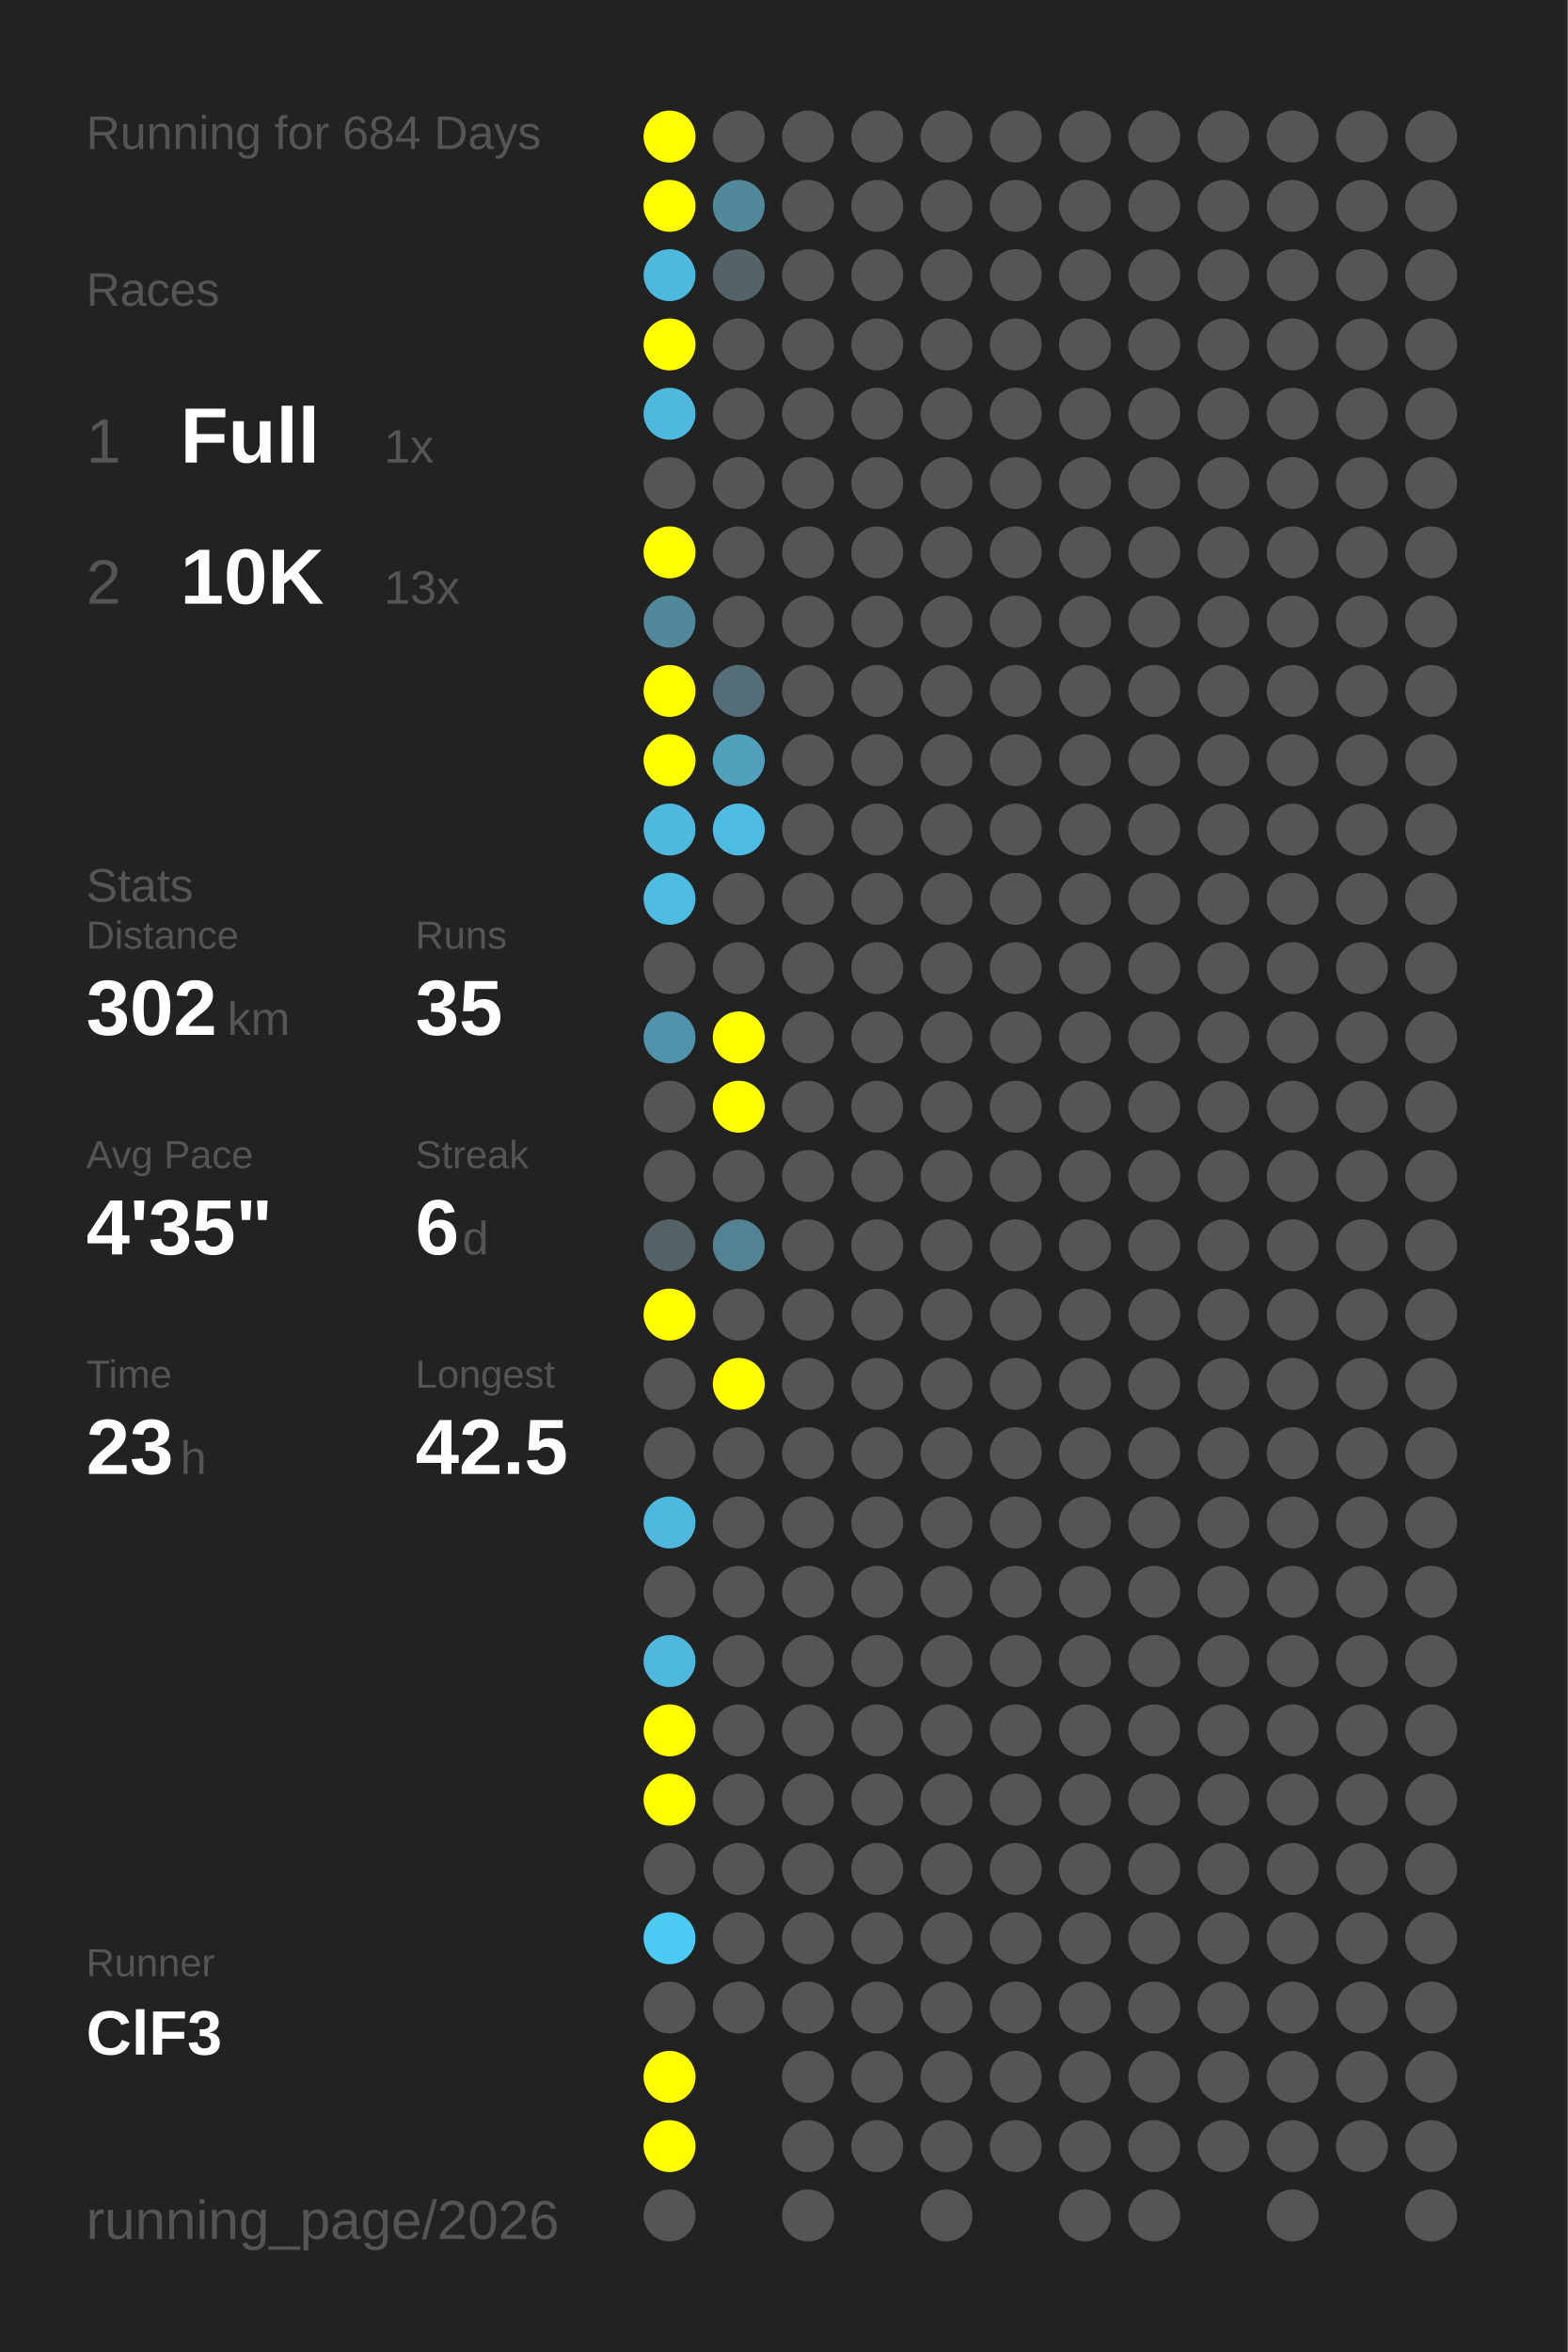
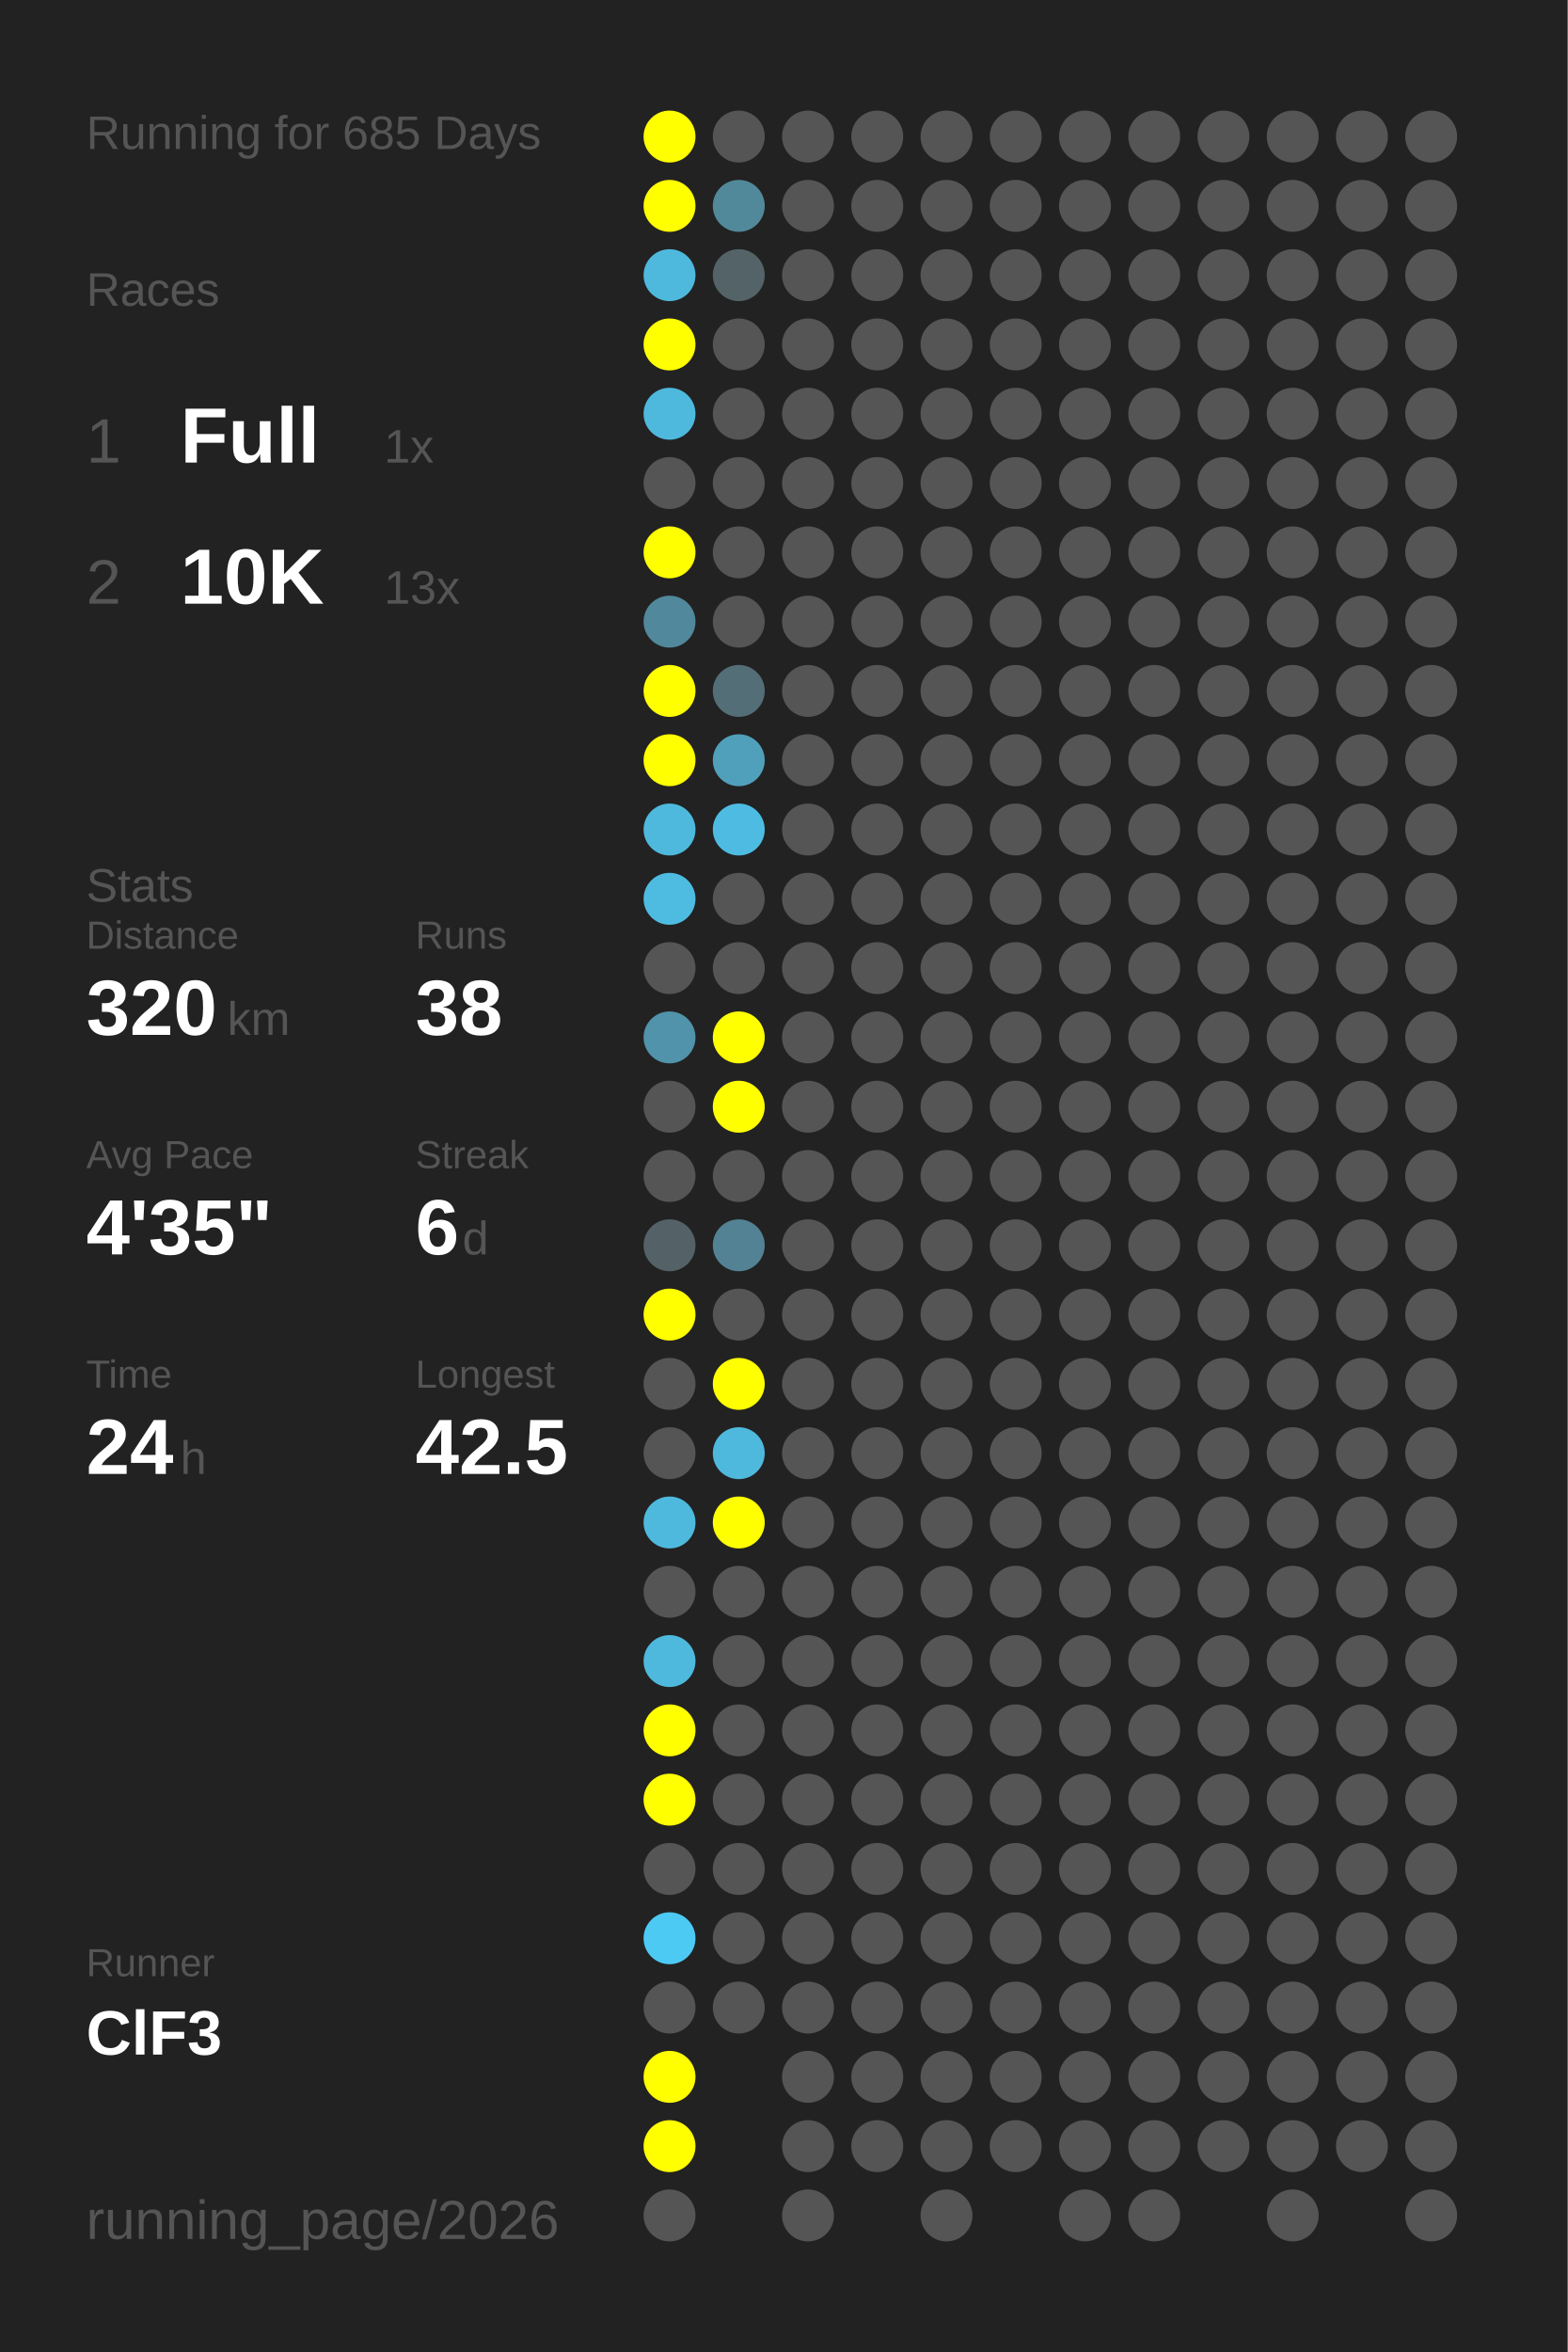
<svg xmlns="http://www.w3.org/2000/svg" baseProfile="full" height="300mm" version="1.1" viewBox="0,0,200,300" width="200mm">
  <defs />
  <rect fill="#222222" height="300" width="200" x="0" y="0" />
-   <text fill="#555555" style="font-size:6px; font-family:Arial;" x="11" y="19">Running for 684 Days</text>
+   <text fill="#555555" style="font-size:6px; font-family:Arial;" x="11" y="19">Running for 685 Days</text>
  <text fill="#555555" style="font-size:6px; font-family:Arial;" x="11" y="39">Races</text>
  <text fill="#555555" style="font-size:8px; font-family:Arial;" x="11" y="59">1</text>
  <text fill="#FFFFFF" style="font-size:10px; font-family:Arial; font-weight:bold;" x="23" y="59">Full</text>
  <text fill="#555555" style="font-size:6px; font-family:Arial;" x="49" y="59">1x</text>
  <text fill="#555555" style="font-size:8px; font-family:Arial;" x="11" y="77">2</text>
  <text fill="#FFFFFF" style="font-size:10px; font-family:Arial; font-weight:bold;" x="23" y="77">10K</text>
  <text fill="#555555" style="font-size:6px; font-family:Arial;" x="49" y="77">13x</text>
  <text fill="#555555" style="font-size:6px; font-family:Arial;" x="11" y="115">Stats</text>
  <text fill="#555555" style="font-size:5px; font-family:Arial;" x="11" y="121">Distance</text>
-   <text fill="#FFFFFF" style="font-size:10px; font-family:Arial; font-weight:bold;" x="11" y="132">302</text>
+   <text fill="#FFFFFF" style="font-size:10px; font-family:Arial; font-weight:bold;" x="11" y="132">320</text>
  <text fill="#555555" style="font-size:6px; font-family:Arial;" x="29" y="132">km</text>
  <text fill="#555555" style="font-size:5px; font-family:Arial;" x="53" y="121">Runs</text>
-   <text fill="#FFFFFF" style="font-size:10px; font-family:Arial; font-weight:bold;" x="53" y="132">35</text>
+   <text fill="#FFFFFF" style="font-size:10px; font-family:Arial; font-weight:bold;" x="53" y="132">38</text>
  <text fill="#555555" style="font-size:5px; font-family:Arial;" x="11" y="149">Avg Pace</text>
  <text fill="#FFFFFF" style="font-size:10px; font-family:Arial; font-weight:bold;" x="11" y="160">4'35"</text>
  <text fill="#555555" style="font-size:5px; font-family:Arial;" x="53" y="149">Streak</text>
  <text fill="#FFFFFF" style="font-size:10px; font-family:Arial; font-weight:bold;" x="53" y="160">6</text>
  <text fill="#555555" style="font-size:6px; font-family:Arial;" x="59" y="160">d</text>
  <text fill="#555555" style="font-size:5px; font-family:Arial;" x="11" y="177">Time</text>
-   <text fill="#FFFFFF" style="font-size:10px; font-family:Arial; font-weight:bold;" x="11" y="188">23</text>
+   <text fill="#FFFFFF" style="font-size:10px; font-family:Arial; font-weight:bold;" x="11" y="188">24</text>
  <text fill="#555555" style="font-size:6px; font-family:Arial;" x="23" y="188">h</text>
  <text fill="#555555" style="font-size:5px; font-family:Arial;" x="53" y="177">Longest</text>
  <text fill="#FFFFFF" style="font-size:10px; font-family:Arial; font-weight:bold;" x="53" y="188">42.5</text>
  <text fill="#555555" style="font-size:5px; font-family:Arial;" x="11" y="252.065">Runner</text>
  <text fill="#FFFFFF" style="font-size:8px; font-family:Arial; font-weight:bold;" x="11" y="262.065">ClF3</text>
  <text fill="#555555" style="font-size:7px; font-family:Arial;" x="11" y="285.581">running_page/2026</text>
  <circle cx="85.417" cy="17.419" fill="#FFFF00" r="3.312" />
  <circle cx="85.417" cy="26.258" fill="#FFFF00" r="3.312" />
  <circle cx="85.417" cy="35.097" fill="#4eb9dd" r="3.312" />
  <circle cx="85.417" cy="43.935" fill="#FFFF00" r="3.312" />
  <circle cx="85.417" cy="52.774" fill="#4eb9dd" r="3.312" />
  <circle cx="85.417" cy="61.613" fill="#555555" r="3.312" />
  <circle cx="85.417" cy="70.452" fill="#FFFF00" r="3.312" />
  <circle cx="85.417" cy="79.29" fill="#51889b" r="3.312" />
  <circle cx="85.417" cy="88.129" fill="#FFFF00" r="3.312" />
  <circle cx="85.417" cy="96.968" fill="#FFFF00" r="3.312" />
  <circle cx="85.417" cy="105.806" fill="#4eb9dd" r="3.312" />
  <circle cx="85.417" cy="114.645" fill="#4ebce1" r="3.312" />
  <circle cx="85.417" cy="123.484" fill="#555555" r="3.312" />
  <circle cx="85.417" cy="132.323" fill="#5093aa" r="3.312" />
  <circle cx="85.417" cy="141.161" fill="#555555" r="3.312" />
  <circle cx="85.417" cy="150" fill="#555555" r="3.312" />
  <circle cx="85.417" cy="158.839" fill="#546267" r="3.312" />
  <circle cx="85.417" cy="167.677" fill="#FFFF00" r="3.312" />
  <circle cx="85.417" cy="176.516" fill="#555555" r="3.312" />
  <circle cx="85.417" cy="185.355" fill="#555555" r="3.312" />
  <circle cx="85.417" cy="194.194" fill="#4eb9dd" r="3.312" />
  <circle cx="85.417" cy="203.032" fill="#555555" r="3.312" />
  <circle cx="85.417" cy="211.871" fill="#4eb9dd" r="3.312" />
  <circle cx="85.417" cy="220.71" fill="#FFFF00" r="3.312" />
  <circle cx="85.417" cy="229.548" fill="#FFFF00" r="3.312" />
  <circle cx="85.417" cy="238.387" fill="#555555" r="3.312" />
  <circle cx="85.417" cy="247.226" fill="#4dcaf4" r="3.312" />
  <circle cx="85.417" cy="256.065" fill="#555555" r="3.312" />
  <circle cx="85.417" cy="264.903" fill="#FFFF00" r="3.312" />
  <circle cx="85.417" cy="273.742" fill="#FFFF00" r="3.312" />
  <circle cx="85.417" cy="282.581" fill="#555555" r="3.312" />
  <circle cx="94.25" cy="17.419" fill="#555555" r="3.312" />
  <circle cx="94.25" cy="26.258" fill="#51899b" r="3.312" />
  <circle cx="94.25" cy="35.097" fill="#546368" r="3.312" />
  <circle cx="94.25" cy="43.935" fill="#555555" r="3.312" />
  <circle cx="94.25" cy="52.774" fill="#555555" r="3.312" />
  <circle cx="94.25" cy="61.613" fill="#555555" r="3.312" />
  <circle cx="94.25" cy="70.452" fill="#555555" r="3.312" />
  <circle cx="94.25" cy="79.29" fill="#555555" r="3.312" />
  <circle cx="94.25" cy="88.129" fill="#536e77" r="3.312" />
  <circle cx="94.25" cy="96.968" fill="#50a0bc" r="3.312" />
  <circle cx="94.25" cy="105.806" fill="#4ebce2" r="3.312" />
  <circle cx="94.25" cy="114.645" fill="#555555" r="3.312" />
  <circle cx="94.25" cy="123.484" fill="#555555" r="3.312" />
  <circle cx="94.25" cy="132.323" fill="#FFFF00" r="3.312" />
  <circle cx="94.25" cy="141.161" fill="#FFFF00" r="3.312" />
  <circle cx="94.25" cy="150" fill="#555555" r="3.312" />
  <circle cx="94.25" cy="158.839" fill="#528293" r="3.312" />
  <circle cx="94.25" cy="167.677" fill="#555555" r="3.312" />
  <circle cx="94.25" cy="176.516" fill="#FFFF00" r="3.312" />
-   <circle cx="94.25" cy="185.355" fill="#555555" r="3.312" />
-   <circle cx="94.25" cy="194.194" fill="#555555" r="3.312" />
+   <circle cx="94.25" cy="185.355" fill="#4eb9dd" r="3.312" />
+   <circle cx="94.25" cy="194.194" fill="#FFFF00" r="3.312" />
  <circle cx="94.25" cy="203.032" fill="#555555" r="3.312" />
  <circle cx="94.25" cy="211.871" fill="#555555" r="3.312" />
  <circle cx="94.25" cy="220.71" fill="#555555" r="3.312" />
  <circle cx="94.25" cy="229.548" fill="#555555" r="3.312" />
  <circle cx="94.25" cy="238.387" fill="#555555" r="3.312" />
  <circle cx="94.25" cy="247.226" fill="#555555" r="3.312" />
  <circle cx="94.25" cy="256.065" fill="#555555" r="3.312" />
  <circle cx="103.083" cy="17.419" fill="#555555" r="3.312" />
  <circle cx="103.083" cy="26.258" fill="#555555" r="3.312" />
  <circle cx="103.083" cy="35.097" fill="#555555" r="3.312" />
  <circle cx="103.083" cy="43.935" fill="#555555" r="3.312" />
  <circle cx="103.083" cy="52.774" fill="#555555" r="3.312" />
  <circle cx="103.083" cy="61.613" fill="#555555" r="3.312" />
  <circle cx="103.083" cy="70.452" fill="#555555" r="3.312" />
  <circle cx="103.083" cy="79.29" fill="#555555" r="3.312" />
  <circle cx="103.083" cy="88.129" fill="#555555" r="3.312" />
  <circle cx="103.083" cy="96.968" fill="#555555" r="3.312" />
  <circle cx="103.083" cy="105.806" fill="#555555" r="3.312" />
  <circle cx="103.083" cy="114.645" fill="#555555" r="3.312" />
  <circle cx="103.083" cy="123.484" fill="#555555" r="3.312" />
  <circle cx="103.083" cy="132.323" fill="#555555" r="3.312" />
  <circle cx="103.083" cy="141.161" fill="#555555" r="3.312" />
  <circle cx="103.083" cy="150" fill="#555555" r="3.312" />
  <circle cx="103.083" cy="158.839" fill="#555555" r="3.312" />
  <circle cx="103.083" cy="167.677" fill="#555555" r="3.312" />
  <circle cx="103.083" cy="176.516" fill="#555555" r="3.312" />
  <circle cx="103.083" cy="185.355" fill="#555555" r="3.312" />
  <circle cx="103.083" cy="194.194" fill="#555555" r="3.312" />
  <circle cx="103.083" cy="203.032" fill="#555555" r="3.312" />
  <circle cx="103.083" cy="211.871" fill="#555555" r="3.312" />
  <circle cx="103.083" cy="220.71" fill="#555555" r="3.312" />
  <circle cx="103.083" cy="229.548" fill="#555555" r="3.312" />
  <circle cx="103.083" cy="238.387" fill="#555555" r="3.312" />
  <circle cx="103.083" cy="247.226" fill="#555555" r="3.312" />
  <circle cx="103.083" cy="256.065" fill="#555555" r="3.312" />
  <circle cx="103.083" cy="264.903" fill="#555555" r="3.312" />
  <circle cx="103.083" cy="273.742" fill="#555555" r="3.312" />
  <circle cx="103.083" cy="282.581" fill="#555555" r="3.312" />
  <circle cx="111.917" cy="17.419" fill="#555555" r="3.312" />
  <circle cx="111.917" cy="26.258" fill="#555555" r="3.312" />
  <circle cx="111.917" cy="35.097" fill="#555555" r="3.312" />
  <circle cx="111.917" cy="43.935" fill="#555555" r="3.312" />
  <circle cx="111.917" cy="52.774" fill="#555555" r="3.312" />
  <circle cx="111.917" cy="61.613" fill="#555555" r="3.312" />
  <circle cx="111.917" cy="70.452" fill="#555555" r="3.312" />
  <circle cx="111.917" cy="79.29" fill="#555555" r="3.312" />
  <circle cx="111.917" cy="88.129" fill="#555555" r="3.312" />
  <circle cx="111.917" cy="96.968" fill="#555555" r="3.312" />
  <circle cx="111.917" cy="105.806" fill="#555555" r="3.312" />
  <circle cx="111.917" cy="114.645" fill="#555555" r="3.312" />
  <circle cx="111.917" cy="123.484" fill="#555555" r="3.312" />
  <circle cx="111.917" cy="132.323" fill="#555555" r="3.312" />
  <circle cx="111.917" cy="141.161" fill="#555555" r="3.312" />
  <circle cx="111.917" cy="150" fill="#555555" r="3.312" />
  <circle cx="111.917" cy="158.839" fill="#555555" r="3.312" />
  <circle cx="111.917" cy="167.677" fill="#555555" r="3.312" />
  <circle cx="111.917" cy="176.516" fill="#555555" r="3.312" />
  <circle cx="111.917" cy="185.355" fill="#555555" r="3.312" />
  <circle cx="111.917" cy="194.194" fill="#555555" r="3.312" />
  <circle cx="111.917" cy="203.032" fill="#555555" r="3.312" />
  <circle cx="111.917" cy="211.871" fill="#555555" r="3.312" />
  <circle cx="111.917" cy="220.71" fill="#555555" r="3.312" />
  <circle cx="111.917" cy="229.548" fill="#555555" r="3.312" />
  <circle cx="111.917" cy="238.387" fill="#555555" r="3.312" />
  <circle cx="111.917" cy="247.226" fill="#555555" r="3.312" />
  <circle cx="111.917" cy="256.065" fill="#555555" r="3.312" />
  <circle cx="111.917" cy="264.903" fill="#555555" r="3.312" />
  <circle cx="111.917" cy="273.742" fill="#555555" r="3.312" />
  <circle cx="120.75" cy="17.419" fill="#555555" r="3.312" />
  <circle cx="120.75" cy="26.258" fill="#555555" r="3.312" />
  <circle cx="120.75" cy="35.097" fill="#555555" r="3.312" />
  <circle cx="120.75" cy="43.935" fill="#555555" r="3.312" />
  <circle cx="120.75" cy="52.774" fill="#555555" r="3.312" />
  <circle cx="120.75" cy="61.613" fill="#555555" r="3.312" />
  <circle cx="120.75" cy="70.452" fill="#555555" r="3.312" />
  <circle cx="120.75" cy="79.29" fill="#555555" r="3.312" />
  <circle cx="120.75" cy="88.129" fill="#555555" r="3.312" />
  <circle cx="120.75" cy="96.968" fill="#555555" r="3.312" />
  <circle cx="120.75" cy="105.806" fill="#555555" r="3.312" />
  <circle cx="120.75" cy="114.645" fill="#555555" r="3.312" />
  <circle cx="120.75" cy="123.484" fill="#555555" r="3.312" />
  <circle cx="120.75" cy="132.323" fill="#555555" r="3.312" />
  <circle cx="120.75" cy="141.161" fill="#555555" r="3.312" />
  <circle cx="120.75" cy="150" fill="#555555" r="3.312" />
  <circle cx="120.75" cy="158.839" fill="#555555" r="3.312" />
  <circle cx="120.75" cy="167.677" fill="#555555" r="3.312" />
  <circle cx="120.75" cy="176.516" fill="#555555" r="3.312" />
  <circle cx="120.75" cy="185.355" fill="#555555" r="3.312" />
  <circle cx="120.75" cy="194.194" fill="#555555" r="3.312" />
  <circle cx="120.75" cy="203.032" fill="#555555" r="3.312" />
  <circle cx="120.75" cy="211.871" fill="#555555" r="3.312" />
  <circle cx="120.75" cy="220.71" fill="#555555" r="3.312" />
  <circle cx="120.75" cy="229.548" fill="#555555" r="3.312" />
  <circle cx="120.75" cy="238.387" fill="#555555" r="3.312" />
  <circle cx="120.75" cy="247.226" fill="#555555" r="3.312" />
  <circle cx="120.75" cy="256.065" fill="#555555" r="3.312" />
  <circle cx="120.75" cy="264.903" fill="#555555" r="3.312" />
  <circle cx="120.75" cy="273.742" fill="#555555" r="3.312" />
  <circle cx="120.75" cy="282.581" fill="#555555" r="3.312" />
  <circle cx="129.583" cy="17.419" fill="#555555" r="3.312" />
  <circle cx="129.583" cy="26.258" fill="#555555" r="3.312" />
  <circle cx="129.583" cy="35.097" fill="#555555" r="3.312" />
  <circle cx="129.583" cy="43.935" fill="#555555" r="3.312" />
  <circle cx="129.583" cy="52.774" fill="#555555" r="3.312" />
  <circle cx="129.583" cy="61.613" fill="#555555" r="3.312" />
  <circle cx="129.583" cy="70.452" fill="#555555" r="3.312" />
  <circle cx="129.583" cy="79.29" fill="#555555" r="3.312" />
  <circle cx="129.583" cy="88.129" fill="#555555" r="3.312" />
  <circle cx="129.583" cy="96.968" fill="#555555" r="3.312" />
  <circle cx="129.583" cy="105.806" fill="#555555" r="3.312" />
  <circle cx="129.583" cy="114.645" fill="#555555" r="3.312" />
  <circle cx="129.583" cy="123.484" fill="#555555" r="3.312" />
  <circle cx="129.583" cy="132.323" fill="#555555" r="3.312" />
  <circle cx="129.583" cy="141.161" fill="#555555" r="3.312" />
  <circle cx="129.583" cy="150" fill="#555555" r="3.312" />
  <circle cx="129.583" cy="158.839" fill="#555555" r="3.312" />
  <circle cx="129.583" cy="167.677" fill="#555555" r="3.312" />
  <circle cx="129.583" cy="176.516" fill="#555555" r="3.312" />
  <circle cx="129.583" cy="185.355" fill="#555555" r="3.312" />
  <circle cx="129.583" cy="194.194" fill="#555555" r="3.312" />
  <circle cx="129.583" cy="203.032" fill="#555555" r="3.312" />
  <circle cx="129.583" cy="211.871" fill="#555555" r="3.312" />
  <circle cx="129.583" cy="220.71" fill="#555555" r="3.312" />
  <circle cx="129.583" cy="229.548" fill="#555555" r="3.312" />
  <circle cx="129.583" cy="238.387" fill="#555555" r="3.312" />
  <circle cx="129.583" cy="247.226" fill="#555555" r="3.312" />
  <circle cx="129.583" cy="256.065" fill="#555555" r="3.312" />
  <circle cx="129.583" cy="264.903" fill="#555555" r="3.312" />
  <circle cx="129.583" cy="273.742" fill="#555555" r="3.312" />
  <circle cx="138.417" cy="17.419" fill="#555555" r="3.312" />
  <circle cx="138.417" cy="26.258" fill="#555555" r="3.312" />
  <circle cx="138.417" cy="35.097" fill="#555555" r="3.312" />
  <circle cx="138.417" cy="43.935" fill="#555555" r="3.312" />
  <circle cx="138.417" cy="52.774" fill="#555555" r="3.312" />
  <circle cx="138.417" cy="61.613" fill="#555555" r="3.312" />
  <circle cx="138.417" cy="70.452" fill="#555555" r="3.312" />
  <circle cx="138.417" cy="79.29" fill="#555555" r="3.312" />
  <circle cx="138.417" cy="88.129" fill="#555555" r="3.312" />
  <circle cx="138.417" cy="96.968" fill="#555555" r="3.312" />
  <circle cx="138.417" cy="105.806" fill="#555555" r="3.312" />
  <circle cx="138.417" cy="114.645" fill="#555555" r="3.312" />
  <circle cx="138.417" cy="123.484" fill="#555555" r="3.312" />
  <circle cx="138.417" cy="132.323" fill="#555555" r="3.312" />
  <circle cx="138.417" cy="141.161" fill="#555555" r="3.312" />
  <circle cx="138.417" cy="150" fill="#555555" r="3.312" />
  <circle cx="138.417" cy="158.839" fill="#555555" r="3.312" />
  <circle cx="138.417" cy="167.677" fill="#555555" r="3.312" />
  <circle cx="138.417" cy="176.516" fill="#555555" r="3.312" />
  <circle cx="138.417" cy="185.355" fill="#555555" r="3.312" />
  <circle cx="138.417" cy="194.194" fill="#555555" r="3.312" />
  <circle cx="138.417" cy="203.032" fill="#555555" r="3.312" />
  <circle cx="138.417" cy="211.871" fill="#555555" r="3.312" />
  <circle cx="138.417" cy="220.71" fill="#555555" r="3.312" />
  <circle cx="138.417" cy="229.548" fill="#555555" r="3.312" />
  <circle cx="138.417" cy="238.387" fill="#555555" r="3.312" />
  <circle cx="138.417" cy="247.226" fill="#555555" r="3.312" />
  <circle cx="138.417" cy="256.065" fill="#555555" r="3.312" />
  <circle cx="138.417" cy="264.903" fill="#555555" r="3.312" />
  <circle cx="138.417" cy="273.742" fill="#555555" r="3.312" />
  <circle cx="138.417" cy="282.581" fill="#555555" r="3.312" />
  <circle cx="147.25" cy="17.419" fill="#555555" r="3.312" />
  <circle cx="147.25" cy="26.258" fill="#555555" r="3.312" />
  <circle cx="147.25" cy="35.097" fill="#555555" r="3.312" />
  <circle cx="147.25" cy="43.935" fill="#555555" r="3.312" />
  <circle cx="147.25" cy="52.774" fill="#555555" r="3.312" />
  <circle cx="147.25" cy="61.613" fill="#555555" r="3.312" />
  <circle cx="147.25" cy="70.452" fill="#555555" r="3.312" />
  <circle cx="147.25" cy="79.29" fill="#555555" r="3.312" />
  <circle cx="147.25" cy="88.129" fill="#555555" r="3.312" />
  <circle cx="147.25" cy="96.968" fill="#555555" r="3.312" />
  <circle cx="147.25" cy="105.806" fill="#555555" r="3.312" />
  <circle cx="147.25" cy="114.645" fill="#555555" r="3.312" />
  <circle cx="147.25" cy="123.484" fill="#555555" r="3.312" />
  <circle cx="147.25" cy="132.323" fill="#555555" r="3.312" />
  <circle cx="147.25" cy="141.161" fill="#555555" r="3.312" />
  <circle cx="147.25" cy="150" fill="#555555" r="3.312" />
  <circle cx="147.25" cy="158.839" fill="#555555" r="3.312" />
  <circle cx="147.25" cy="167.677" fill="#555555" r="3.312" />
  <circle cx="147.25" cy="176.516" fill="#555555" r="3.312" />
  <circle cx="147.25" cy="185.355" fill="#555555" r="3.312" />
  <circle cx="147.25" cy="194.194" fill="#555555" r="3.312" />
  <circle cx="147.25" cy="203.032" fill="#555555" r="3.312" />
  <circle cx="147.25" cy="211.871" fill="#555555" r="3.312" />
  <circle cx="147.25" cy="220.71" fill="#555555" r="3.312" />
  <circle cx="147.25" cy="229.548" fill="#555555" r="3.312" />
  <circle cx="147.25" cy="238.387" fill="#555555" r="3.312" />
  <circle cx="147.25" cy="247.226" fill="#555555" r="3.312" />
  <circle cx="147.25" cy="256.065" fill="#555555" r="3.312" />
  <circle cx="147.25" cy="264.903" fill="#555555" r="3.312" />
  <circle cx="147.25" cy="273.742" fill="#555555" r="3.312" />
  <circle cx="147.25" cy="282.581" fill="#555555" r="3.312" />
  <circle cx="156.083" cy="17.419" fill="#555555" r="3.312" />
  <circle cx="156.083" cy="26.258" fill="#555555" r="3.312" />
  <circle cx="156.083" cy="35.097" fill="#555555" r="3.312" />
  <circle cx="156.083" cy="43.935" fill="#555555" r="3.312" />
  <circle cx="156.083" cy="52.774" fill="#555555" r="3.312" />
  <circle cx="156.083" cy="61.613" fill="#555555" r="3.312" />
  <circle cx="156.083" cy="70.452" fill="#555555" r="3.312" />
  <circle cx="156.083" cy="79.29" fill="#555555" r="3.312" />
  <circle cx="156.083" cy="88.129" fill="#555555" r="3.312" />
  <circle cx="156.083" cy="96.968" fill="#555555" r="3.312" />
  <circle cx="156.083" cy="105.806" fill="#555555" r="3.312" />
  <circle cx="156.083" cy="114.645" fill="#555555" r="3.312" />
  <circle cx="156.083" cy="123.484" fill="#555555" r="3.312" />
  <circle cx="156.083" cy="132.323" fill="#555555" r="3.312" />
  <circle cx="156.083" cy="141.161" fill="#555555" r="3.312" />
  <circle cx="156.083" cy="150" fill="#555555" r="3.312" />
  <circle cx="156.083" cy="158.839" fill="#555555" r="3.312" />
  <circle cx="156.083" cy="167.677" fill="#555555" r="3.312" />
  <circle cx="156.083" cy="176.516" fill="#555555" r="3.312" />
  <circle cx="156.083" cy="185.355" fill="#555555" r="3.312" />
  <circle cx="156.083" cy="194.194" fill="#555555" r="3.312" />
  <circle cx="156.083" cy="203.032" fill="#555555" r="3.312" />
  <circle cx="156.083" cy="211.871" fill="#555555" r="3.312" />
  <circle cx="156.083" cy="220.71" fill="#555555" r="3.312" />
  <circle cx="156.083" cy="229.548" fill="#555555" r="3.312" />
  <circle cx="156.083" cy="238.387" fill="#555555" r="3.312" />
  <circle cx="156.083" cy="247.226" fill="#555555" r="3.312" />
  <circle cx="156.083" cy="256.065" fill="#555555" r="3.312" />
  <circle cx="156.083" cy="264.903" fill="#555555" r="3.312" />
  <circle cx="156.083" cy="273.742" fill="#555555" r="3.312" />
  <circle cx="164.917" cy="17.419" fill="#555555" r="3.312" />
  <circle cx="164.917" cy="26.258" fill="#555555" r="3.312" />
  <circle cx="164.917" cy="35.097" fill="#555555" r="3.312" />
  <circle cx="164.917" cy="43.935" fill="#555555" r="3.312" />
  <circle cx="164.917" cy="52.774" fill="#555555" r="3.312" />
  <circle cx="164.917" cy="61.613" fill="#555555" r="3.312" />
  <circle cx="164.917" cy="70.452" fill="#555555" r="3.312" />
  <circle cx="164.917" cy="79.29" fill="#555555" r="3.312" />
  <circle cx="164.917" cy="88.129" fill="#555555" r="3.312" />
  <circle cx="164.917" cy="96.968" fill="#555555" r="3.312" />
  <circle cx="164.917" cy="105.806" fill="#555555" r="3.312" />
  <circle cx="164.917" cy="114.645" fill="#555555" r="3.312" />
  <circle cx="164.917" cy="123.484" fill="#555555" r="3.312" />
  <circle cx="164.917" cy="132.323" fill="#555555" r="3.312" />
  <circle cx="164.917" cy="141.161" fill="#555555" r="3.312" />
  <circle cx="164.917" cy="150" fill="#555555" r="3.312" />
  <circle cx="164.917" cy="158.839" fill="#555555" r="3.312" />
  <circle cx="164.917" cy="167.677" fill="#555555" r="3.312" />
  <circle cx="164.917" cy="176.516" fill="#555555" r="3.312" />
  <circle cx="164.917" cy="185.355" fill="#555555" r="3.312" />
  <circle cx="164.917" cy="194.194" fill="#555555" r="3.312" />
  <circle cx="164.917" cy="203.032" fill="#555555" r="3.312" />
  <circle cx="164.917" cy="211.871" fill="#555555" r="3.312" />
  <circle cx="164.917" cy="220.71" fill="#555555" r="3.312" />
  <circle cx="164.917" cy="229.548" fill="#555555" r="3.312" />
  <circle cx="164.917" cy="238.387" fill="#555555" r="3.312" />
  <circle cx="164.917" cy="247.226" fill="#555555" r="3.312" />
  <circle cx="164.917" cy="256.065" fill="#555555" r="3.312" />
  <circle cx="164.917" cy="264.903" fill="#555555" r="3.312" />
  <circle cx="164.917" cy="273.742" fill="#555555" r="3.312" />
  <circle cx="164.917" cy="282.581" fill="#555555" r="3.312" />
  <circle cx="173.75" cy="17.419" fill="#555555" r="3.312" />
  <circle cx="173.75" cy="26.258" fill="#555555" r="3.312" />
  <circle cx="173.75" cy="35.097" fill="#555555" r="3.312" />
  <circle cx="173.75" cy="43.935" fill="#555555" r="3.312" />
  <circle cx="173.75" cy="52.774" fill="#555555" r="3.312" />
  <circle cx="173.75" cy="61.613" fill="#555555" r="3.312" />
  <circle cx="173.75" cy="70.452" fill="#555555" r="3.312" />
  <circle cx="173.75" cy="79.29" fill="#555555" r="3.312" />
  <circle cx="173.75" cy="88.129" fill="#555555" r="3.312" />
  <circle cx="173.75" cy="96.968" fill="#555555" r="3.312" />
  <circle cx="173.75" cy="105.806" fill="#555555" r="3.312" />
  <circle cx="173.75" cy="114.645" fill="#555555" r="3.312" />
  <circle cx="173.75" cy="123.484" fill="#555555" r="3.312" />
  <circle cx="173.75" cy="132.323" fill="#555555" r="3.312" />
  <circle cx="173.75" cy="141.161" fill="#555555" r="3.312" />
  <circle cx="173.75" cy="150" fill="#555555" r="3.312" />
  <circle cx="173.75" cy="158.839" fill="#555555" r="3.312" />
  <circle cx="173.75" cy="167.677" fill="#555555" r="3.312" />
  <circle cx="173.75" cy="176.516" fill="#555555" r="3.312" />
  <circle cx="173.75" cy="185.355" fill="#555555" r="3.312" />
  <circle cx="173.75" cy="194.194" fill="#555555" r="3.312" />
  <circle cx="173.75" cy="203.032" fill="#555555" r="3.312" />
  <circle cx="173.75" cy="211.871" fill="#555555" r="3.312" />
  <circle cx="173.75" cy="220.71" fill="#555555" r="3.312" />
  <circle cx="173.75" cy="229.548" fill="#555555" r="3.312" />
  <circle cx="173.75" cy="238.387" fill="#555555" r="3.312" />
  <circle cx="173.75" cy="247.226" fill="#555555" r="3.312" />
  <circle cx="173.75" cy="256.065" fill="#555555" r="3.312" />
  <circle cx="173.75" cy="264.903" fill="#555555" r="3.312" />
  <circle cx="173.75" cy="273.742" fill="#555555" r="3.312" />
  <circle cx="182.583" cy="17.419" fill="#555555" r="3.312" />
  <circle cx="182.583" cy="26.258" fill="#555555" r="3.312" />
  <circle cx="182.583" cy="35.097" fill="#555555" r="3.312" />
  <circle cx="182.583" cy="43.935" fill="#555555" r="3.312" />
  <circle cx="182.583" cy="52.774" fill="#555555" r="3.312" />
  <circle cx="182.583" cy="61.613" fill="#555555" r="3.312" />
  <circle cx="182.583" cy="70.452" fill="#555555" r="3.312" />
  <circle cx="182.583" cy="79.29" fill="#555555" r="3.312" />
  <circle cx="182.583" cy="88.129" fill="#555555" r="3.312" />
  <circle cx="182.583" cy="96.968" fill="#555555" r="3.312" />
  <circle cx="182.583" cy="105.806" fill="#555555" r="3.312" />
  <circle cx="182.583" cy="114.645" fill="#555555" r="3.312" />
  <circle cx="182.583" cy="123.484" fill="#555555" r="3.312" />
  <circle cx="182.583" cy="132.323" fill="#555555" r="3.312" />
  <circle cx="182.583" cy="141.161" fill="#555555" r="3.312" />
  <circle cx="182.583" cy="150" fill="#555555" r="3.312" />
  <circle cx="182.583" cy="158.839" fill="#555555" r="3.312" />
  <circle cx="182.583" cy="167.677" fill="#555555" r="3.312" />
  <circle cx="182.583" cy="176.516" fill="#555555" r="3.312" />
  <circle cx="182.583" cy="185.355" fill="#555555" r="3.312" />
  <circle cx="182.583" cy="194.194" fill="#555555" r="3.312" />
  <circle cx="182.583" cy="203.032" fill="#555555" r="3.312" />
  <circle cx="182.583" cy="211.871" fill="#555555" r="3.312" />
  <circle cx="182.583" cy="220.71" fill="#555555" r="3.312" />
  <circle cx="182.583" cy="229.548" fill="#555555" r="3.312" />
  <circle cx="182.583" cy="238.387" fill="#555555" r="3.312" />
  <circle cx="182.583" cy="247.226" fill="#555555" r="3.312" />
  <circle cx="182.583" cy="256.065" fill="#555555" r="3.312" />
  <circle cx="182.583" cy="264.903" fill="#555555" r="3.312" />
  <circle cx="182.583" cy="273.742" fill="#555555" r="3.312" />
  <circle cx="182.583" cy="282.581" fill="#555555" r="3.312" />
</svg>
